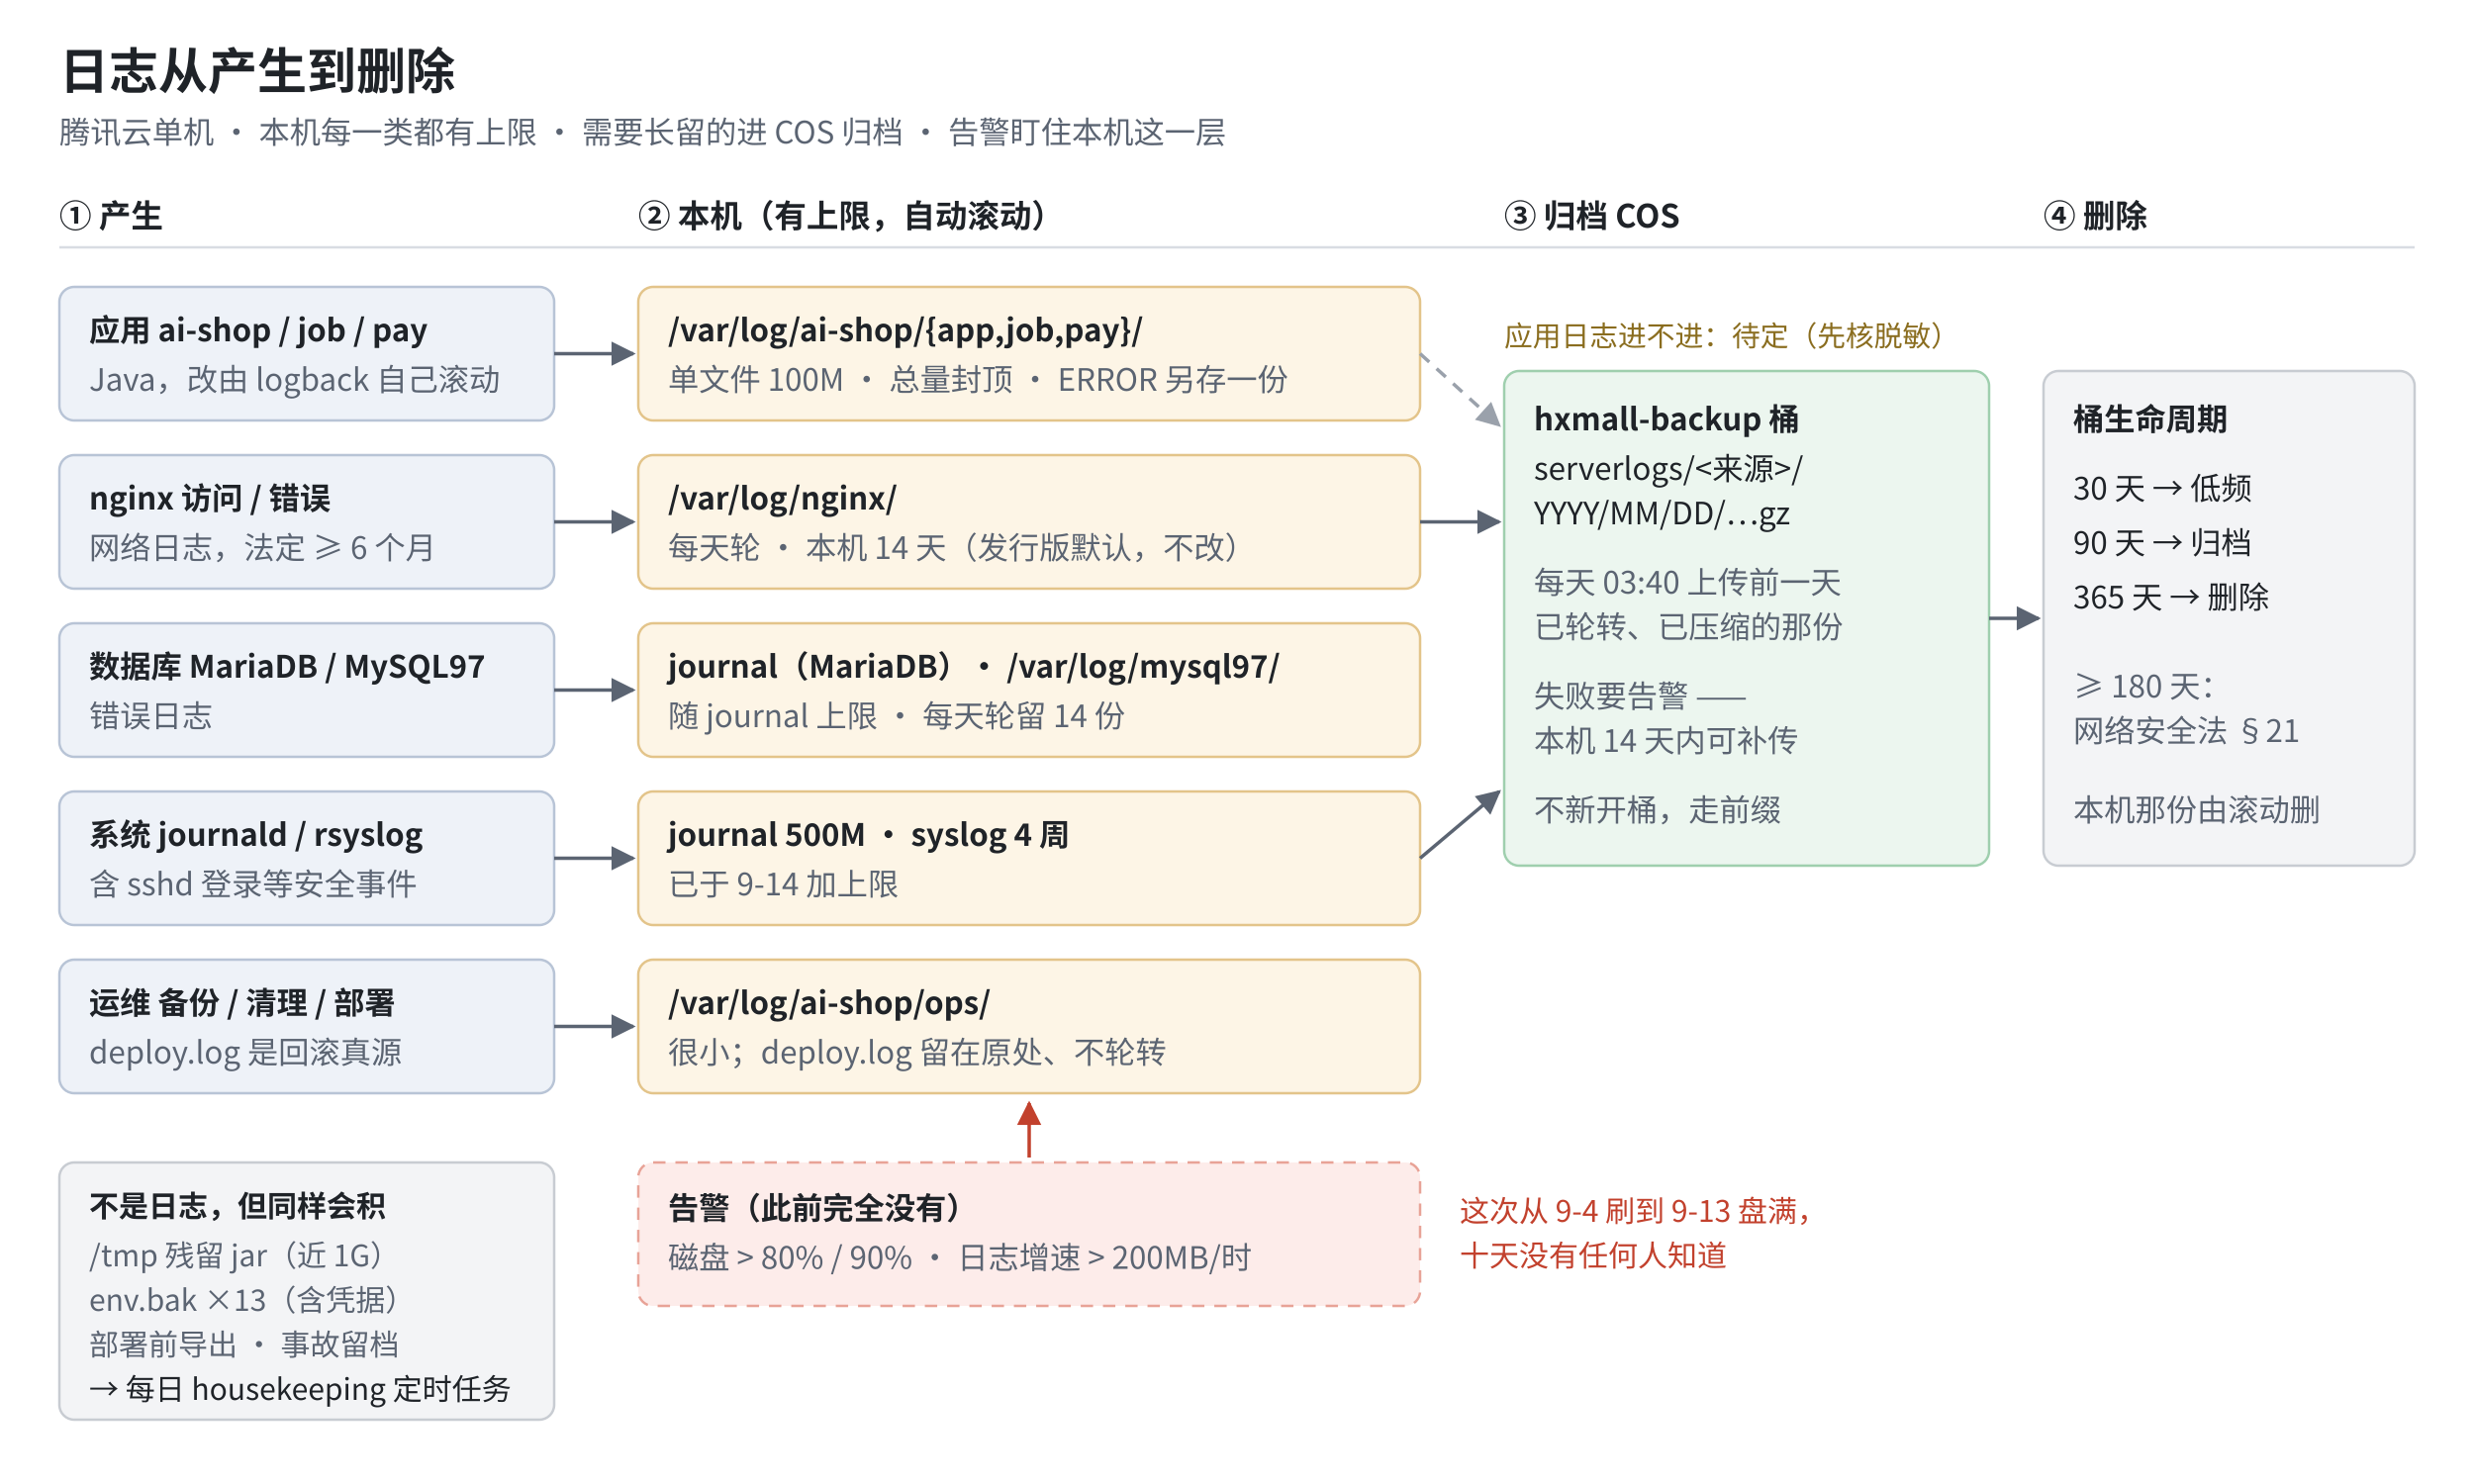
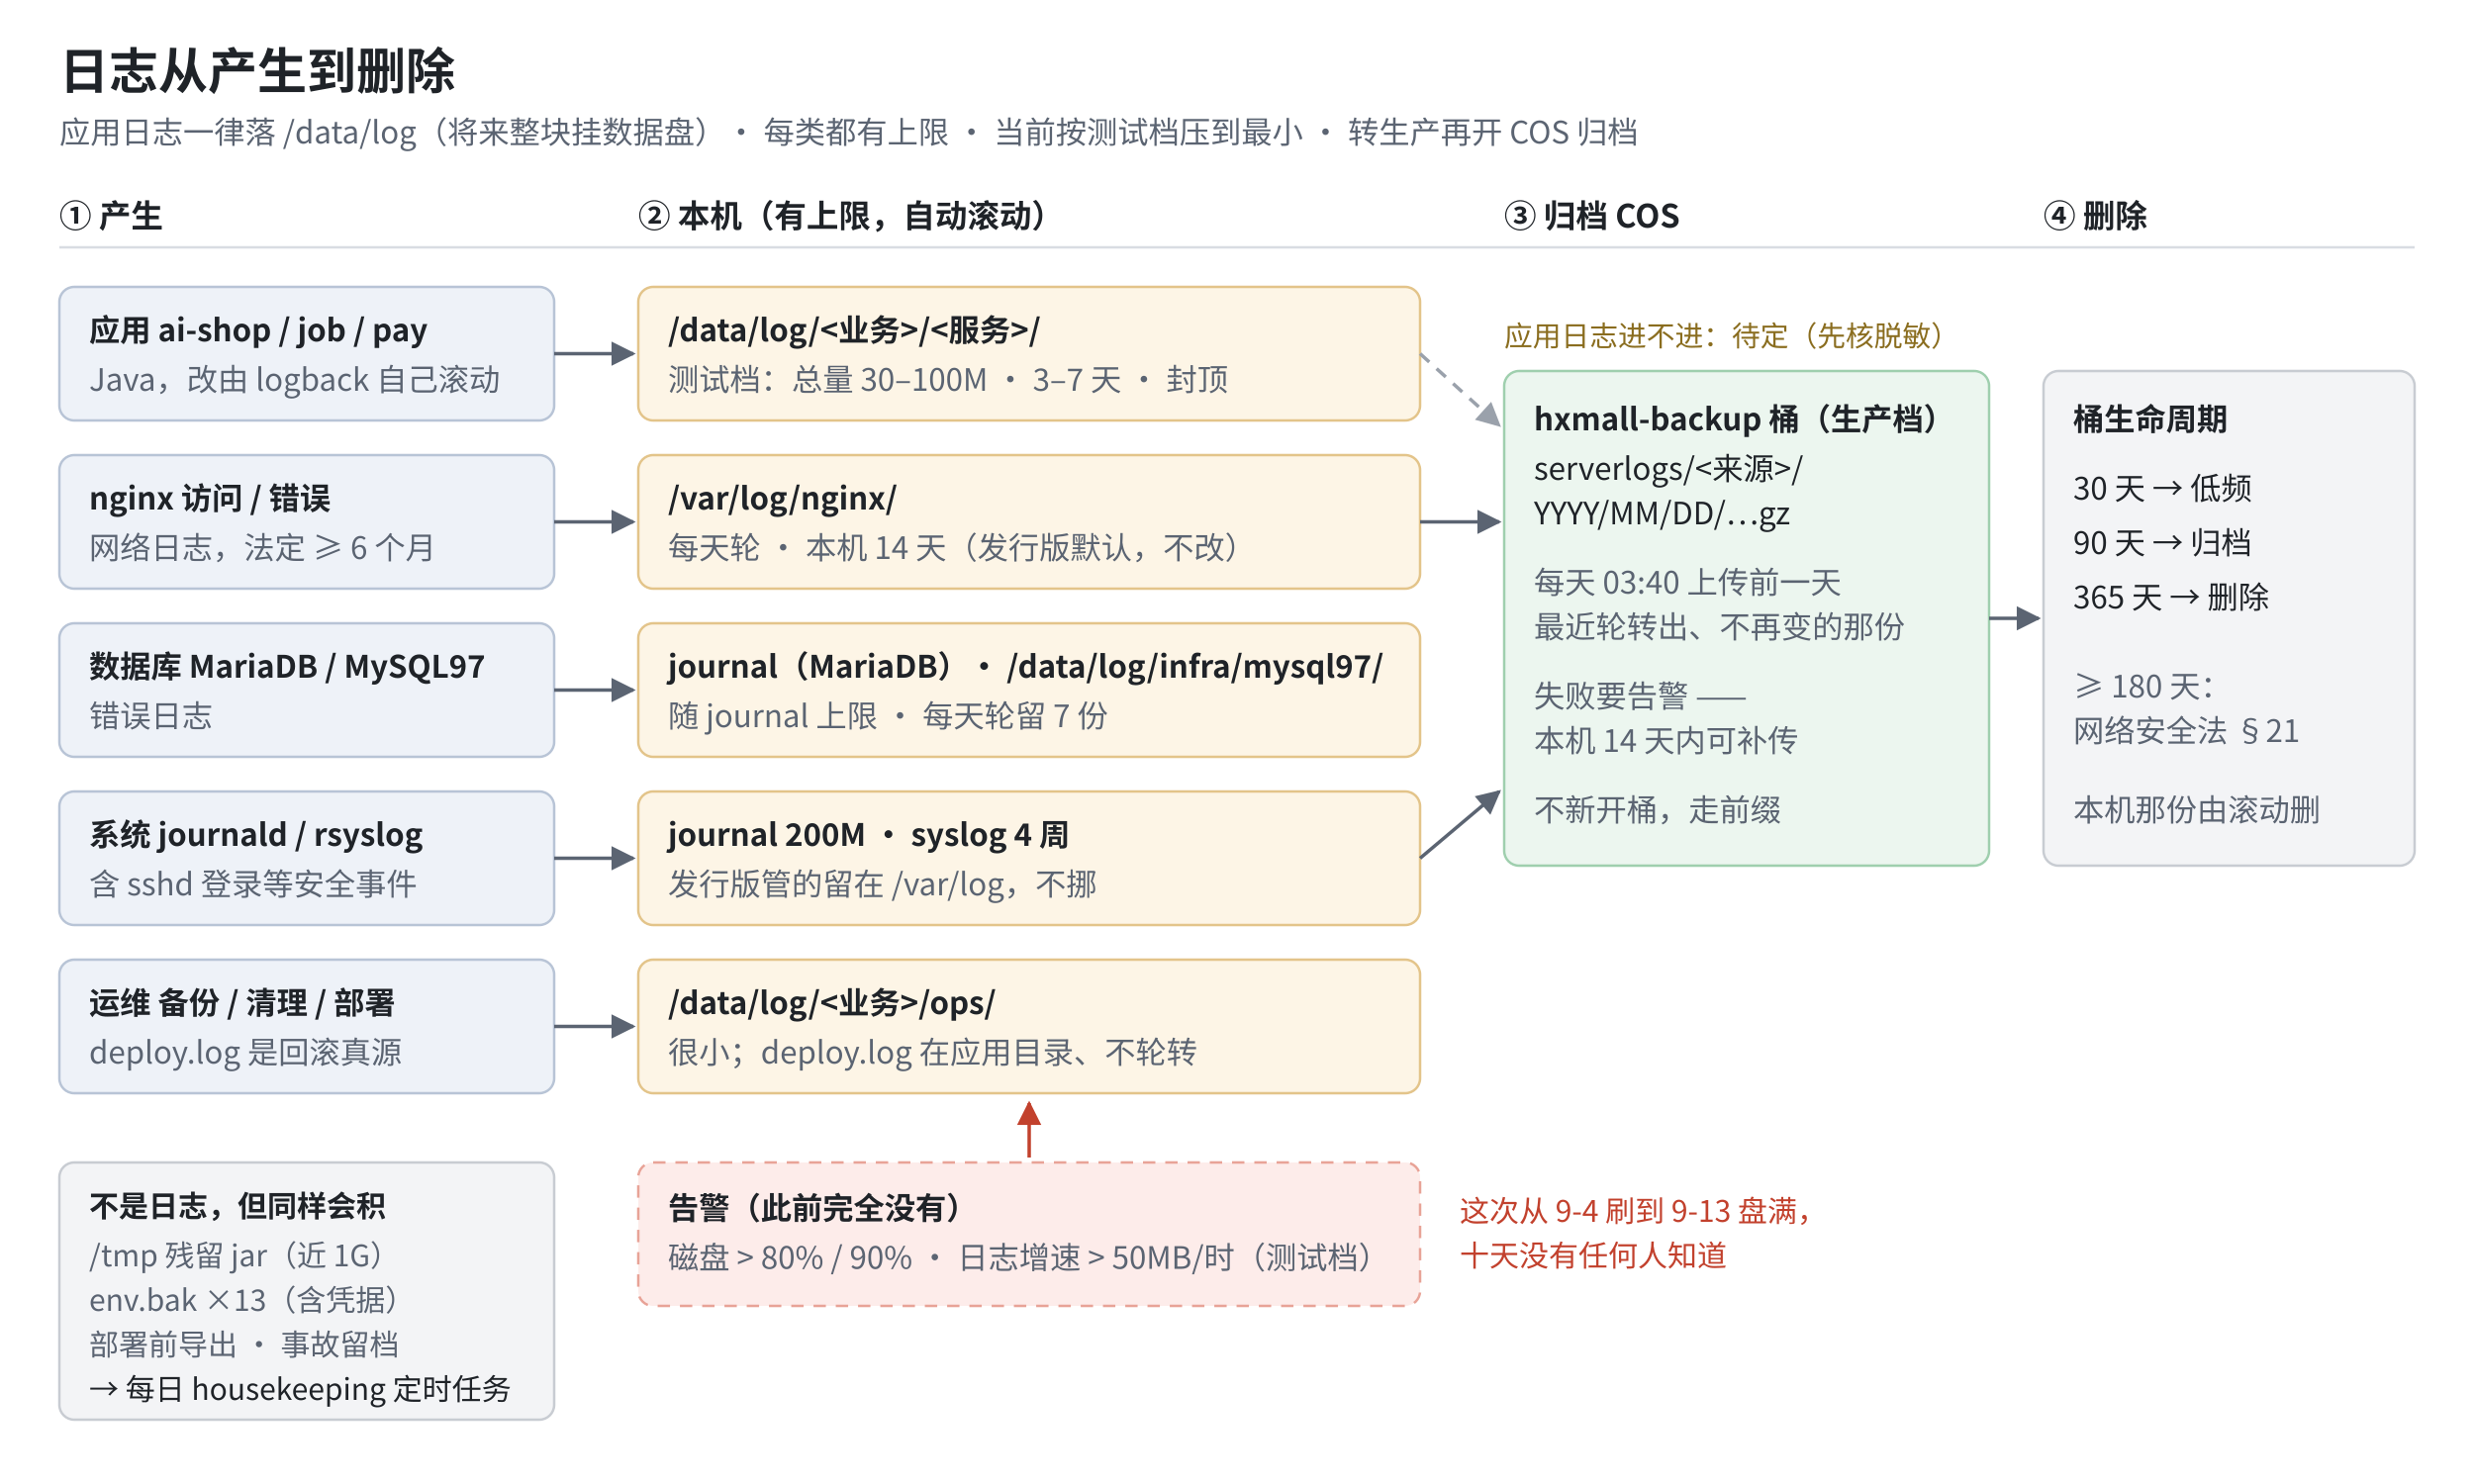
<svg xmlns="http://www.w3.org/2000/svg" viewBox="0 0 1000 600" width="1000" height="600" font-family="PingFang SC, Microsoft YaHei, Noto Sans CJK SC, Source Han Sans SC, sans-serif">
  <defs>
    <marker id="a" viewBox="0 0 10 10" refX="9" refY="5" markerWidth="7" markerHeight="7" orient="auto-start-reverse">
      <path d="M0,0 L10,5 L0,10 z" fill="#5b6472" />
    </marker>
    <marker id="ad" viewBox="0 0 10 10" refX="9" refY="5" markerWidth="7" markerHeight="7" orient="auto-start-reverse">
      <path d="M0,0 L10,5 L0,10 z" fill="#9aa1ab" />
    </marker>
    <marker id="ar" viewBox="0 0 10 10" refX="9" refY="5" markerWidth="7" markerHeight="7" orient="auto-start-reverse">
      <path d="M0,0 L10,5 L0,10 z" fill="#c2412d" />
    </marker>
  </defs>
  <rect x="0" y="0" width="1000" height="600" fill="#ffffff" />
  <text x="24" y="36" font-size="20" font-weight="700" fill="#1f2328">日志从产生到删除</text>
-   <text x="24" y="58" font-size="12.5" fill="#5b6472">腾讯云单机 · 本机每一类都有上限 · 需要长留的进 COS 归档 · 告警盯住本机这一层</text>
+   <text x="24" y="58" font-size="12.5" fill="#5b6472">应用日志一律落 /data/log（将来整块挂数据盘）· 每类都有上限 · 当前按测试档压到最小 · 转生产再开 COS 归档</text>
  <g font-size="13" font-weight="700" fill="#1f2328">
    <text x="24" y="92">① 产生</text>
    <text x="258" y="92">② 本机（有上限，自动滚动）</text>
    <text x="608" y="92">③ 归档 COS</text>
    <text x="826" y="92">④ 删除</text>
  </g>
  <line x1="24" y1="100" x2="976" y2="100" stroke="#d8dce2" />
  <g font-size="12.5">
    <rect x="24" y="116" width="200" height="54" rx="6" fill="#eef2f8" stroke="#b8c4d6" />
    <text x="36" y="138" font-weight="700" fill="#1f2328">应用 ai-shop / job / pay</text>
    <text x="36" y="158" fill="#5b6472">Java，改由 logback 自己滚动</text>
    <rect x="24" y="184" width="200" height="54" rx="6" fill="#eef2f8" stroke="#b8c4d6" />
    <text x="36" y="206" font-weight="700" fill="#1f2328">nginx 访问 / 错误</text>
    <text x="36" y="226" fill="#5b6472">网络日志，法定 ≥ 6 个月</text>
    <rect x="24" y="252" width="200" height="54" rx="6" fill="#eef2f8" stroke="#b8c4d6" />
    <text x="36" y="274" font-weight="700" fill="#1f2328">数据库 MariaDB / MySQL97</text>
    <text x="36" y="294" fill="#5b6472">错误日志</text>
    <rect x="24" y="320" width="200" height="54" rx="6" fill="#eef2f8" stroke="#b8c4d6" />
    <text x="36" y="342" font-weight="700" fill="#1f2328">系统 journald / rsyslog</text>
    <text x="36" y="362" fill="#5b6472">含 sshd 登录等安全事件</text>
    <rect x="24" y="388" width="200" height="54" rx="6" fill="#eef2f8" stroke="#b8c4d6" />
    <text x="36" y="410" font-weight="700" fill="#1f2328">运维 备份 / 清理 / 部署</text>
    <text x="36" y="430" fill="#5b6472">deploy.log 是回滚真源</text>
  </g>
  <g font-size="12.5">
    <rect x="258" y="116" width="316" height="54" rx="6" fill="#fdf5e6" stroke="#e3c48a" />
-     <text x="270" y="138" font-weight="700" fill="#1f2328">/var/log/ai-shop/{app,job,pay}/</text>
-     <text x="270" y="158" fill="#5b6472">单文件 100M · 总量封顶 · ERROR 另存一份</text>
+     <text x="270" y="138" font-weight="700" fill="#1f2328">/data/log/&lt;业务&gt;/&lt;服务&gt;/</text>
+     <text x="270" y="158" fill="#5b6472">测试档：总量 30–100M · 3–7 天 · 封顶</text>
    <rect x="258" y="184" width="316" height="54" rx="6" fill="#fdf5e6" stroke="#e3c48a" />
    <text x="270" y="206" font-weight="700" fill="#1f2328">/var/log/nginx/</text>
    <text x="270" y="226" fill="#5b6472">每天轮 · 本机 14 天（发行版默认，不改）</text>
    <rect x="258" y="252" width="316" height="54" rx="6" fill="#fdf5e6" stroke="#e3c48a" />
-     <text x="270" y="274" font-weight="700" fill="#1f2328">journal（MariaDB）· /var/log/mysql97/</text>
-     <text x="270" y="294" fill="#5b6472">随 journal 上限 · 每天轮留 14 份</text>
+     <text x="270" y="274" font-weight="700" fill="#1f2328">journal（MariaDB）· /data/log/infra/mysql97/</text>
+     <text x="270" y="294" fill="#5b6472">随 journal 上限 · 每天轮留 7 份</text>
    <rect x="258" y="320" width="316" height="54" rx="6" fill="#fdf5e6" stroke="#e3c48a" />
-     <text x="270" y="342" font-weight="700" fill="#1f2328">journal 500M · syslog 4 周</text>
-     <text x="270" y="362" fill="#5b6472">已于 9-14 加上限</text>
+     <text x="270" y="342" font-weight="700" fill="#1f2328">journal 200M · syslog 4 周</text>
+     <text x="270" y="362" fill="#5b6472">发行版管的留在 /var/log，不挪</text>
    <rect x="258" y="388" width="316" height="54" rx="6" fill="#fdf5e6" stroke="#e3c48a" />
-     <text x="270" y="410" font-weight="700" fill="#1f2328">/var/log/ai-shop/ops/</text>
-     <text x="270" y="430" fill="#5b6472">很小；deploy.log 留在原处、不轮转</text>
+     <text x="270" y="410" font-weight="700" fill="#1f2328">/data/log/&lt;业务&gt;/ops/</text>
+     <text x="270" y="430" fill="#5b6472">很小；deploy.log 在应用目录、不轮转</text>
  </g>
  <g stroke="#5b6472" stroke-width="1.4" marker-end="url(#a)">
    <line x1="224" y1="143" x2="256" y2="143" />
    <line x1="224" y1="211" x2="256" y2="211" />
    <line x1="224" y1="279" x2="256" y2="279" />
    <line x1="224" y1="347" x2="256" y2="347" />
    <line x1="224" y1="415" x2="256" y2="415" />
  </g>
  <rect x="608" y="150" width="196" height="200" rx="6" fill="#ecf6ef" stroke="#9fcfae" />
  <g font-size="12.5">
-     <text x="620" y="174" font-weight="700" fill="#1f2328">hxmall-backup 桶</text>
+     <text x="620" y="174" font-weight="700" fill="#1f2328">hxmall-backup 桶（生产档）</text>
    <text x="620" y="194" fill="#1f2328">serverlogs/&lt;来源&gt;/</text>
    <text x="620" y="212" fill="#1f2328">  YYYY/MM/DD/…gz</text>
    <text x="620" y="240" fill="#5b6472">每天 03:40 上传前一天</text>
-     <text x="620" y="258" fill="#5b6472">已轮转、已压缩的那份</text>
+     <text x="620" y="258" fill="#5b6472">最近轮转出、不再变的那份</text>
    <text x="620" y="286" fill="#5b6472">失败要告警 ——</text>
    <text x="620" y="304" fill="#5b6472">本机 14 天内可补传</text>
    <text x="620" y="332" fill="#5b6472">不新开桶，走前缀</text>
  </g>
  <line x1="574" y1="211" x2="606" y2="211" stroke="#5b6472" stroke-width="1.4" marker-end="url(#a)" />
  <line x1="574" y1="347" x2="606" y2="320" stroke="#5b6472" stroke-width="1.4" marker-end="url(#a)" />
  <line x1="574" y1="143" x2="606" y2="172" stroke="#9aa1ab" stroke-width="1.4" stroke-dasharray="5 4" marker-end="url(#ad)" />
  <text x="608" y="140" font-size="11.5" fill="#8a6d1f">应用日志进不进：待定（先核脱敏）</text>
  <rect x="826" y="150" width="150" height="200" rx="6" fill="#f3f4f6" stroke="#c8ccd2" />
  <g font-size="12.5">
    <text x="838" y="174" font-weight="700" fill="#1f2328">桶生命周期</text>
    <text x="838" y="202" fill="#1f2328">30 天 → 低频</text>
    <text x="838" y="224" fill="#1f2328">90 天 → 归档</text>
    <text x="838" y="246" fill="#1f2328">365 天 → 删除</text>
    <text x="838" y="282" fill="#5b6472">≥ 180 天：</text>
    <text x="838" y="300" fill="#5b6472">网络安全法 §21</text>
    <text x="838" y="332" fill="#5b6472">本机那份由滚动删</text>
  </g>
  <line x1="804" y1="250" x2="824" y2="250" stroke="#5b6472" stroke-width="1.4" marker-end="url(#a)" />
  <rect x="258" y="470" width="316" height="58" rx="6" fill="#fdecea" stroke="#e8a397" stroke-dasharray="5 4" />
  <text x="270" y="493" font-size="12.5" font-weight="700" fill="#1f2328">告警（此前完全没有）</text>
-   <text x="270" y="513" font-size="12.5" fill="#5b6472">磁盘 &gt; 80% / 90% · 日志增速 &gt; 200MB/时</text>
+   <text x="270" y="513" font-size="12.5" fill="#5b6472">磁盘 &gt; 80% / 90% · 日志增速 &gt; 50MB/时（测试档）</text>
  <line x1="416" y1="468" x2="416" y2="446" stroke="#c2412d" stroke-width="1.4" marker-end="url(#ar)" />
  <text x="590" y="494" font-size="12" fill="#c2412d">这次从 9-4 刷到 9-13 盘满，</text>
  <text x="590" y="512" font-size="12" fill="#c2412d">十天没有任何人知道</text>
  <rect x="24" y="470" width="200" height="104" rx="6" fill="#f3f4f6" stroke="#c8ccd2" />
  <g font-size="12">
    <text x="36" y="492" font-weight="700" fill="#1f2328">不是日志，但同样会积</text>
    <text x="36" y="512" fill="#5b6472">/tmp 残留 jar（近 1G）</text>
    <text x="36" y="530" fill="#5b6472">env.bak ×13（含凭据）</text>
    <text x="36" y="548" fill="#5b6472">部署前导出 · 事故留档</text>
    <text x="36" y="566" fill="#1f2328">→ 每日 housekeeping 定时任务</text>
  </g>
</svg>
